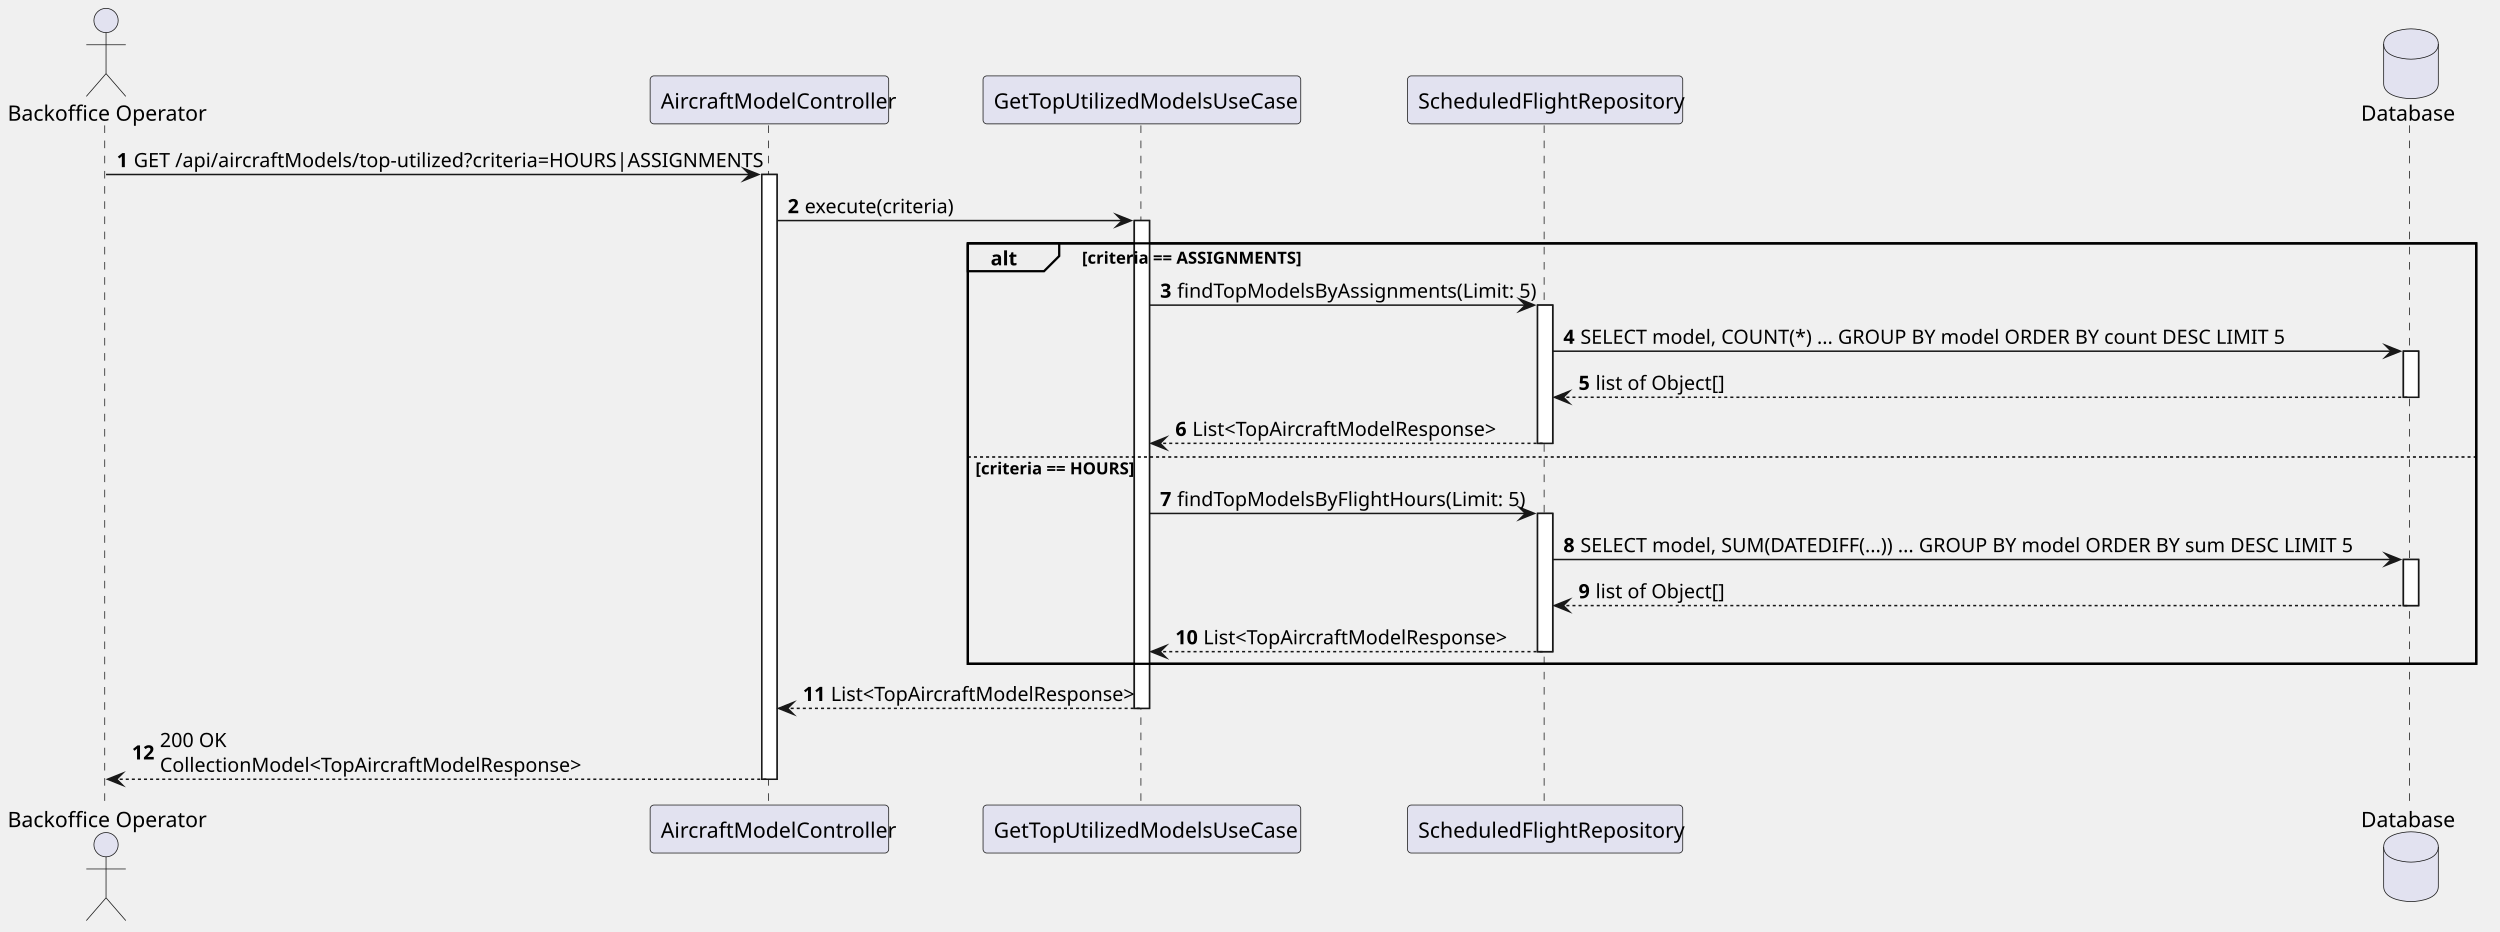
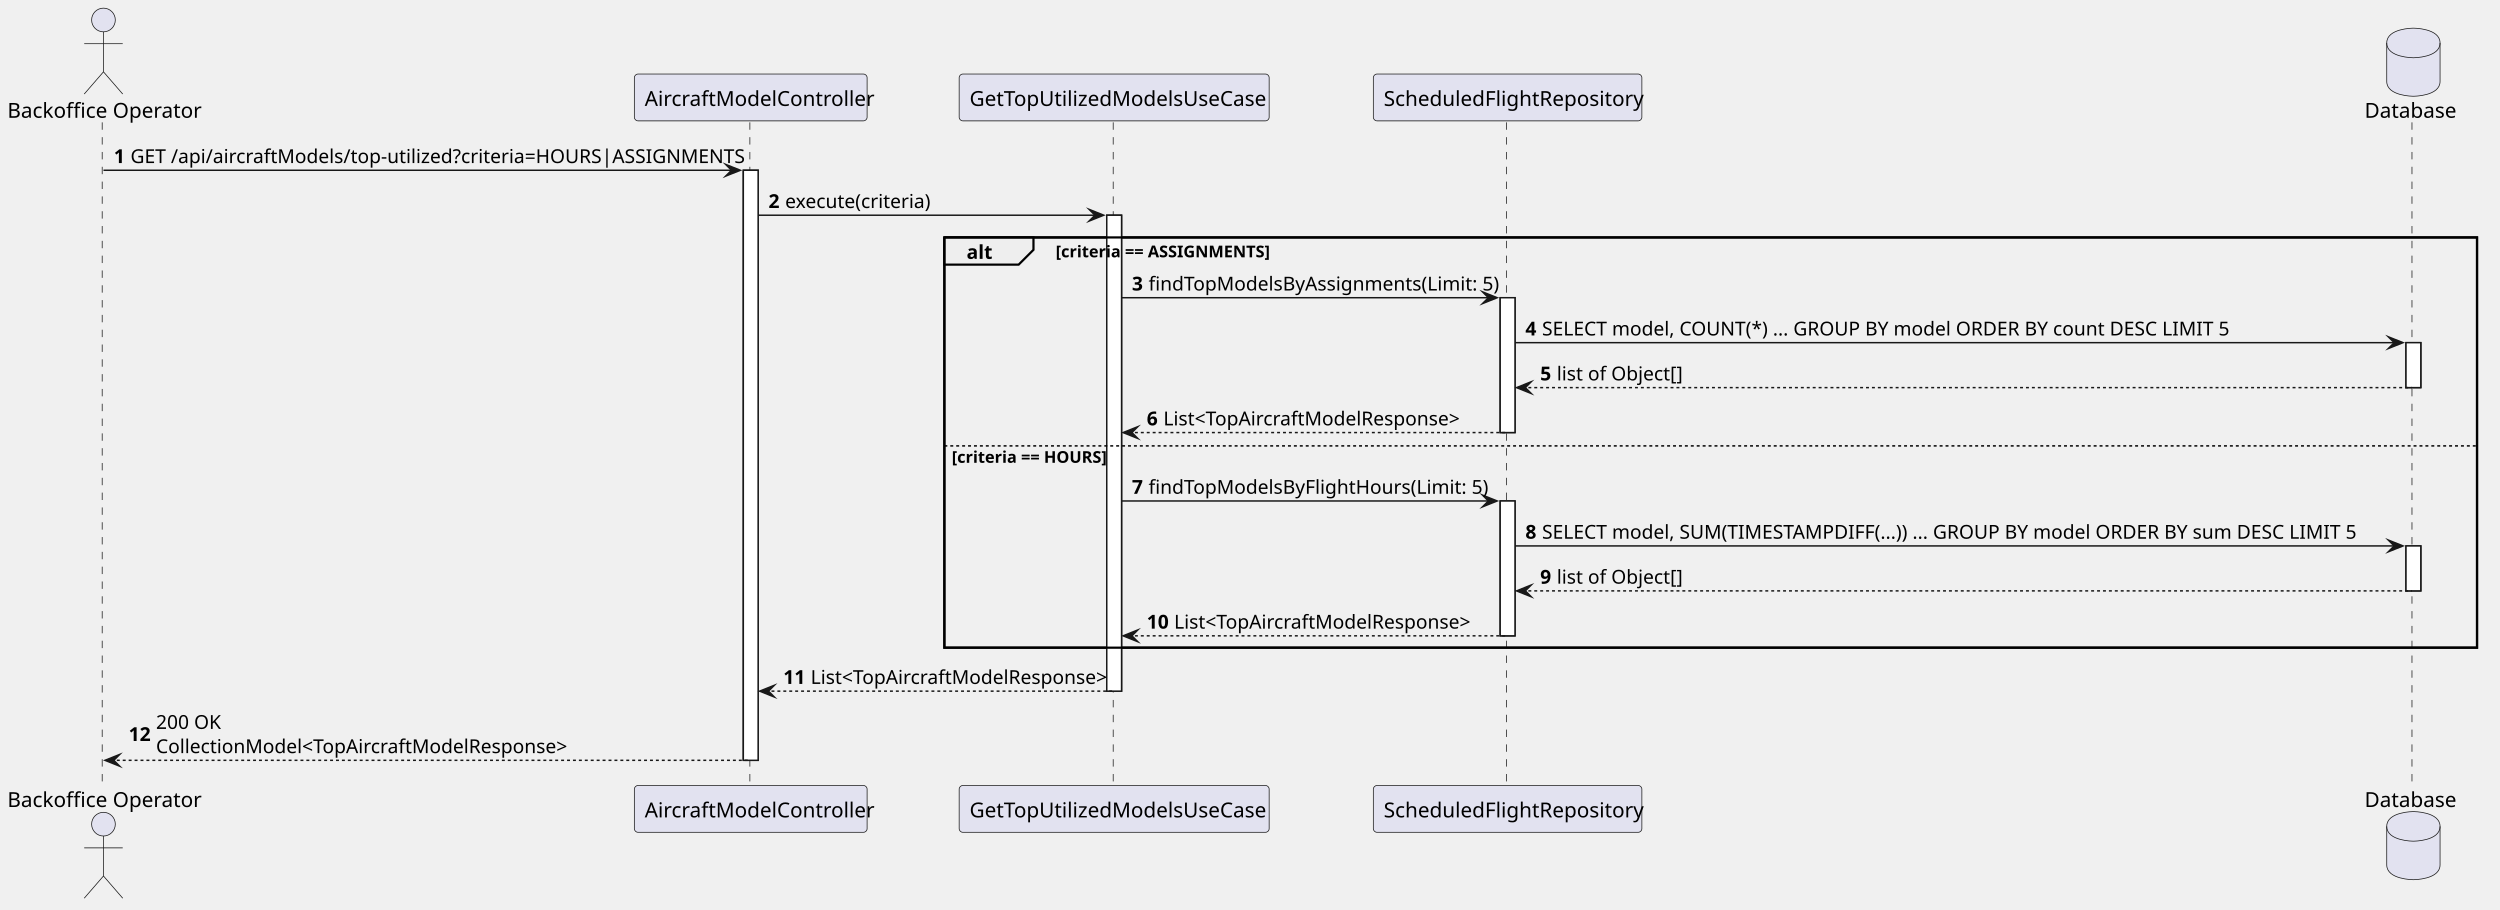
- <svg xmlns="http://www.w3.org/2000/svg" contentStyleType="text/css" data-diagram-type="SEQUENCE" height="614px" preserveAspectRatio="none" style="width:1647px;height:614px;background:#FFFFFF;" version="1.1" viewBox="0 0 1647 614" width="1647px" zoomAndPan="magnify">
+ <svg xmlns="http://www.w3.org/2000/svg" contentStyleType="text/css" data-diagram-type="SEQUENCE" height="614px" preserveAspectRatio="none" style="width:1688px;height:614px;background:#FFFFFF;" version="1.1" viewBox="0 0 1688 614" width="1688px" zoomAndPan="magnify">
  <defs />
  <g>
    <g>
      <rect fill="#FFFFFF" height="398.406" style="stroke:#181818;stroke-width:1;" width="10" x="501.892" y="114.961" />
    </g>
    <g>
      <rect fill="#FFFFFF" height="321.352" style="stroke:#181818;stroke-width:1;" width="10" x="747.283" y="145.312" />
    </g>
    <g>
      <rect fill="#FFFFFF" height="91.055" style="stroke:#181818;stroke-width:1;" width="10" x="1012.931" y="201.016" />
    </g>
    <g>
      <rect fill="#FFFFFF" height="91.055" style="stroke:#181818;stroke-width:1;" width="10" x="1012.931" y="338.258" />
    </g>
    <g>
-       <rect fill="#FFFFFF" height="30.352" style="stroke:#181818;stroke-width:1;" width="10" x="1583.361" y="231.367" />
+       <rect fill="#FFFFFF" height="30.352" style="stroke:#181818;stroke-width:1;" width="10" x="1624.526" y="231.367" />
    </g>
    <g>
-       <rect fill="#FFFFFF" height="30.352" style="stroke:#181818;stroke-width:1;" width="10" x="1583.361" y="368.609" />
+       <rect fill="#FFFFFF" height="30.352" style="stroke:#181818;stroke-width:1;" width="10" x="1624.526" y="368.609" />
    </g>
-     <rect fill="none" height="277" style="stroke:#000000;stroke-width:1.5;" width="993.695" x="637.631" y="160.312" />
+     <rect fill="none" height="277" style="stroke:#000000;stroke-width:1.5;" width="1034.86" x="637.631" y="160.312" />
    <g class="participant-lifeline" data-entity-uid="part1" data-qualified-name="BO" data-source-line="2" id="part1-lifeline">
      <g>
        <rect fill="#000000" fill-opacity="0" height="448.758" width="8" x="65.862" y="82.609" />
        <line style="stroke:#181818;stroke-width:0.5;stroke-dasharray:5,5;" x1="69" x2="69" y1="82.609" y2="531.367" />
      </g>
    </g>
    <g class="participant-lifeline" data-entity-uid="part2" data-qualified-name="Ctrl" data-source-line="3" id="part2-lifeline">
      <g>
        <rect fill="#000000" fill-opacity="0" height="448.758" width="8" x="502.892" y="82.609" />
        <line style="stroke:#181818;stroke-width:0.5;stroke-dasharray:5,5;" x1="506.313" x2="506.313" y1="82.609" y2="531.367" />
      </g>
    </g>
    <g class="participant-lifeline" data-entity-uid="part3" data-qualified-name="UC" data-source-line="4" id="part3-lifeline">
      <g>
        <rect fill="#000000" fill-opacity="0" height="448.758" width="8" x="748.283" y="82.609" />
        <line style="stroke:#181818;stroke-width:0.5;stroke-dasharray:5,5;" x1="751.631" x2="751.631" y1="82.609" y2="531.367" />
      </g>
    </g>
    <g class="participant-lifeline" data-entity-uid="part4" data-qualified-name="FlightRepo" data-source-line="5" id="part4-lifeline">
      <g>
        <rect fill="#000000" fill-opacity="0" height="448.758" width="8" x="1013.931" y="82.609" />
        <line style="stroke:#181818;stroke-width:0.5;stroke-dasharray:5,5;" x1="1017.273" x2="1017.273" y1="82.609" y2="531.367" />
      </g>
    </g>
    <g class="participant-lifeline" data-entity-uid="part5" data-qualified-name="DB" data-source-line="6" id="part5-lifeline">
      <g>
-         <rect fill="#000000" fill-opacity="0" height="448.758" width="8" x="1584.361" y="82.609" />
-         <line style="stroke:#181818;stroke-width:0.5;stroke-dasharray:5,5;" x1="1587.396" x2="1587.396" y1="82.609" y2="531.367" />
+         <rect fill="#000000" fill-opacity="0" height="448.758" width="8" x="1625.526" y="82.609" />
+         <line style="stroke:#181818;stroke-width:0.5;stroke-dasharray:5,5;" x1="1628.561" x2="1628.561" y1="82.609" y2="531.367" />
      </g>
    </g>
    <g class="participant participant-head" data-entity-uid="part1" data-qualified-name="BO" data-source-line="2" id="part1-head">
      <text fill="#000000" font-family="sans-serif" font-size="14" lengthAdjust="spacing" textLength="123.724" x="5" y="79.533">Backoffice Operator</text>
      <ellipse cx="69.862" cy="13.5" fill="#E2E2F0" rx="8" ry="8" style="stroke:#181818;stroke-width:0.5;" />
      <path d="M69.862,21.5 L69.862,48.5 M56.862,29.5 L82.862,29.5 M69.862,48.5 L56.862,63.5 M69.862,48.5 L82.862,63.5" fill="none" style="stroke:#181818;stroke-width:0.5;" />
    </g>
    <g class="participant participant-tail" data-entity-uid="part1" data-qualified-name="BO" data-source-line="2" id="part1-tail">
      <text fill="#000000" font-family="sans-serif" font-size="14" lengthAdjust="spacing" textLength="123.724" x="5" y="544.9">Backoffice Operator</text>
      <ellipse cx="69.862" cy="556.477" fill="#E2E2F0" rx="8" ry="8" style="stroke:#181818;stroke-width:0.5;" />
      <path d="M69.862,564.477 L69.862,591.477 M56.862,572.477 L82.862,572.477 M69.862,591.477 L56.862,606.477 M69.862,591.477 L82.862,606.477" fill="none" style="stroke:#181818;stroke-width:0.5;" />
    </g>
    <g class="participant participant-head" data-entity-uid="part2" data-qualified-name="Ctrl" data-source-line="3" id="part2-head">
      <rect fill="#E2E2F0" height="31.609" rx="2.5" ry="2.5" style="stroke:#181818;stroke-width:0.5;" width="157.158" x="428.313" y="50" />
      <text fill="#000000" font-family="sans-serif" font-size="14" lengthAdjust="spacing" textLength="143.158" x="435.313" y="71.533">AircraftModelController</text>
    </g>
    <g class="participant participant-tail" data-entity-uid="part2" data-qualified-name="Ctrl" data-source-line="3" id="part2-tail">
      <rect fill="#E2E2F0" height="31.609" rx="2.5" ry="2.5" style="stroke:#181818;stroke-width:0.5;" width="157.158" x="428.313" y="530.367" />
      <text fill="#000000" font-family="sans-serif" font-size="14" lengthAdjust="spacing" textLength="143.158" x="435.313" y="551.9">AircraftModelController</text>
    </g>
    <g class="participant participant-head" data-entity-uid="part3" data-qualified-name="UC" data-source-line="4" id="part3-head">
      <rect fill="#E2E2F0" height="31.609" rx="2.5" ry="2.5" style="stroke:#181818;stroke-width:0.5;" width="209.303" x="647.631" y="50" />
      <text fill="#000000" font-family="sans-serif" font-size="14" lengthAdjust="spacing" textLength="195.303" x="654.631" y="71.533">GetTopUtilizedModelsUseCase</text>
    </g>
    <g class="participant participant-tail" data-entity-uid="part3" data-qualified-name="UC" data-source-line="4" id="part3-tail">
      <rect fill="#E2E2F0" height="31.609" rx="2.5" ry="2.5" style="stroke:#181818;stroke-width:0.5;" width="209.303" x="647.631" y="530.367" />
      <text fill="#000000" font-family="sans-serif" font-size="14" lengthAdjust="spacing" textLength="195.303" x="654.631" y="551.9">GetTopUtilizedModelsUseCase</text>
    </g>
    <g class="participant participant-head" data-entity-uid="part4" data-qualified-name="FlightRepo" data-source-line="5" id="part4-head">
      <rect fill="#E2E2F0" height="31.609" rx="2.5" ry="2.5" style="stroke:#181818;stroke-width:0.5;" width="181.316" x="927.273" y="50" />
      <text fill="#000000" font-family="sans-serif" font-size="14" lengthAdjust="spacing" textLength="167.316" x="934.273" y="71.533">ScheduledFlightRepository</text>
    </g>
    <g class="participant participant-tail" data-entity-uid="part4" data-qualified-name="FlightRepo" data-source-line="5" id="part4-tail">
      <rect fill="#E2E2F0" height="31.609" rx="2.5" ry="2.5" style="stroke:#181818;stroke-width:0.5;" width="181.316" x="927.273" y="530.367" />
      <text fill="#000000" font-family="sans-serif" font-size="14" lengthAdjust="spacing" textLength="167.316" x="934.273" y="551.9">ScheduledFlightRepository</text>
    </g>
    <g class="participant participant-head" data-entity-uid="part5" data-qualified-name="DB" data-source-line="6" id="part5-head">
-       <text fill="#000000" font-family="sans-serif" font-size="14" lengthAdjust="spacing" textLength="59.931" x="1555.396" y="79.533">Database</text>
-       <path d="M1570.361,29 C1570.361,19 1588.361,19 1588.361,19 C1588.361,19 1606.361,19 1606.361,29 L1606.361,55 C1606.361,65 1588.361,65 1588.361,65 C1588.361,65 1570.361,65 1570.361,55 L1570.361,29" fill="#E2E2F0" style="stroke:#181818;stroke-width:0.5;" />
-       <path d="M1570.361,29 C1570.361,39 1588.361,39 1588.361,39 C1588.361,39 1606.361,39 1606.361,29" fill="none" style="stroke:#181818;stroke-width:0.5;" />
+       <text fill="#000000" font-family="sans-serif" font-size="14" lengthAdjust="spacing" textLength="59.931" x="1596.561" y="79.533">Database</text>
+       <path d="M1611.526,29 C1611.526,19 1629.526,19 1629.526,19 C1629.526,19 1647.526,19 1647.526,29 L1647.526,55 C1647.526,65 1629.526,65 1629.526,65 C1629.526,65 1611.526,65 1611.526,55 L1611.526,29" fill="#E2E2F0" style="stroke:#181818;stroke-width:0.5;" />
+       <path d="M1611.526,29 C1611.526,39 1629.526,39 1629.526,39 C1629.526,39 1647.526,39 1647.526,29" fill="none" style="stroke:#181818;stroke-width:0.5;" />
    </g>
    <g class="participant participant-tail" data-entity-uid="part5" data-qualified-name="DB" data-source-line="6" id="part5-tail">
-       <text fill="#000000" font-family="sans-serif" font-size="14" lengthAdjust="spacing" textLength="59.931" x="1555.396" y="544.9">Database</text>
-       <path d="M1570.361,557.977 C1570.361,547.977 1588.361,547.977 1588.361,547.977 C1588.361,547.977 1606.361,547.977 1606.361,557.977 L1606.361,583.977 C1606.361,593.977 1588.361,593.977 1588.361,593.977 C1588.361,593.977 1570.361,593.977 1570.361,583.977 L1570.361,557.977" fill="#E2E2F0" style="stroke:#181818;stroke-width:0.5;" />
-       <path d="M1570.361,557.977 C1570.361,567.977 1588.361,567.977 1588.361,567.977 C1588.361,567.977 1606.361,567.977 1606.361,557.977" fill="none" style="stroke:#181818;stroke-width:0.5;" />
+       <text fill="#000000" font-family="sans-serif" font-size="14" lengthAdjust="spacing" textLength="59.931" x="1596.561" y="544.9">Database</text>
+       <path d="M1611.526,557.977 C1611.526,547.977 1629.526,547.977 1629.526,547.977 C1629.526,547.977 1647.526,547.977 1647.526,557.977 L1647.526,583.977 C1647.526,593.977 1629.526,593.977 1629.526,593.977 C1629.526,593.977 1611.526,593.977 1611.526,583.977 L1611.526,557.977" fill="#E2E2F0" style="stroke:#181818;stroke-width:0.5;" />
+       <path d="M1611.526,557.977 C1611.526,567.977 1629.526,567.977 1629.526,567.977 C1629.526,567.977 1647.526,567.977 1647.526,557.977" fill="none" style="stroke:#181818;stroke-width:0.5;" />
    </g>
    <g>
      <rect fill="#FFFFFF" height="398.406" style="stroke:#181818;stroke-width:1;" width="10" x="501.892" y="114.961" />
    </g>
    <g>
      <rect fill="#FFFFFF" height="321.352" style="stroke:#181818;stroke-width:1;" width="10" x="747.283" y="145.312" />
    </g>
    <g>
      <rect fill="#FFFFFF" height="91.055" style="stroke:#181818;stroke-width:1;" width="10" x="1012.931" y="201.016" />
    </g>
    <g>
      <rect fill="#FFFFFF" height="91.055" style="stroke:#181818;stroke-width:1;" width="10" x="1012.931" y="338.258" />
    </g>
    <g>
-       <rect fill="#FFFFFF" height="30.352" style="stroke:#181818;stroke-width:1;" width="10" x="1583.361" y="231.367" />
+       <rect fill="#FFFFFF" height="30.352" style="stroke:#181818;stroke-width:1;" width="10" x="1624.526" y="231.367" />
    </g>
    <g>
-       <rect fill="#FFFFFF" height="30.352" style="stroke:#181818;stroke-width:1;" width="10" x="1583.361" y="368.609" />
+       <rect fill="#FFFFFF" height="30.352" style="stroke:#181818;stroke-width:1;" width="10" x="1624.526" y="368.609" />
    </g>
    <g class="message" data-entity-1="part1" data-entity-2="part2" data-source-line="8" id="msg1">
      <polygon fill="#181818" points="489.892,110.961,499.892,114.961,489.892,118.961,493.892,114.961" style="stroke:#181818;stroke-width:1;stroke-linejoin:miter;stroke-miterlimit:10;" />
      <line style="stroke:#181818;stroke-width:1;" x1="69.862" x2="495.892" y1="114.961" y2="114.961" />
      <text fill="#000000" font-family="sans-serif" font-size="13" font-weight="700" lengthAdjust="spacing" textLength="7.23" x="76.862" y="110.105">1</text>
      <text fill="#000000" font-family="sans-serif" font-size="13" lengthAdjust="spacing" textLength="401.8" x="88.092" y="110.105">GET /api/aircraftModels/top-utilized?criteria=HOURS|ASSIGNMENTS</text>
    </g>
    <g class="message" data-entity-1="part2" data-entity-2="part3" data-source-line="11" id="msg2">
      <polygon fill="#181818" points="735.283,141.312,745.283,145.312,735.283,149.312,739.283,145.312" style="stroke:#181818;stroke-width:1;stroke-linejoin:miter;stroke-miterlimit:10;" />
      <line style="stroke:#181818;stroke-width:1;" x1="511.892" x2="741.283" y1="145.312" y2="145.312" />
      <text fill="#000000" font-family="sans-serif" font-size="13" font-weight="700" lengthAdjust="spacing" textLength="7.23" x="518.892" y="140.456">2</text>
      <text fill="#000000" font-family="sans-serif" font-size="13" lengthAdjust="spacing" textLength="93.196" x="530.122" y="140.456">execute(criteria)</text>
    </g>
    <path d="M637.631,160.312 L697.802,160.312 L697.802,168.664 L687.802,178.664 L637.631,178.664 L637.631,160.312" fill="#EEEEEE" style="stroke:#000000;stroke-width:1.5;" />
-     <rect fill="none" height="277" style="stroke:#000000;stroke-width:1.5;" width="993.695" x="637.631" y="160.312" />
+     <rect fill="none" height="277" style="stroke:#000000;stroke-width:1.5;" width="1034.86" x="637.631" y="160.312" />
    <text fill="#000000" font-family="sans-serif" font-size="13" font-weight="700" lengthAdjust="spacing" textLength="15.171" x="652.631" y="174.808">alt</text>
    <text fill="#000000" font-family="sans-serif" font-size="11" font-weight="700" lengthAdjust="spacing" textLength="143.65" x="712.802" y="173.731">[criteria == ASSIGNMENTS]</text>
    <g class="message" data-entity-1="part3" data-entity-2="part4" data-source-line="15" id="msg3">
      <polygon fill="#181818" points="1000.931,197.016,1010.931,201.016,1000.931,205.016,1004.931,201.016" style="stroke:#181818;stroke-width:1;stroke-linejoin:miter;stroke-miterlimit:10;" />
      <line style="stroke:#181818;stroke-width:1;" x1="757.283" x2="1006.931" y1="201.016" y2="201.016" />
      <text fill="#000000" font-family="sans-serif" font-size="13" font-weight="700" lengthAdjust="spacing" textLength="7.23" x="764.283" y="196.159">3</text>
      <text fill="#000000" font-family="sans-serif" font-size="13" lengthAdjust="spacing" textLength="225.418" x="775.513" y="196.159">findTopModelsByAssignments(Limit: 5)</text>
    </g>
    <g class="message" data-entity-1="part4" data-entity-2="part5" data-source-line="17" id="msg4">
-       <polygon fill="#181818" points="1571.361,227.367,1581.361,231.367,1571.361,235.367,1575.361,231.367" style="stroke:#181818;stroke-width:1;stroke-linejoin:miter;stroke-miterlimit:10;" />
-       <line style="stroke:#181818;stroke-width:1;" x1="1022.931" x2="1577.361" y1="231.367" y2="231.367" />
+       <polygon fill="#181818" points="1612.526,227.367,1622.526,231.367,1612.526,235.367,1616.526,231.367" style="stroke:#181818;stroke-width:1;stroke-linejoin:miter;stroke-miterlimit:10;" />
+       <line style="stroke:#181818;stroke-width:1;" x1="1022.931" x2="1618.526" y1="231.367" y2="231.367" />
      <text fill="#000000" font-family="sans-serif" font-size="13" font-weight="700" lengthAdjust="spacing" textLength="7.23" x="1029.931" y="226.511">4</text>
      <text fill="#000000" font-family="sans-serif" font-size="13" lengthAdjust="spacing" textLength="476.785" x="1041.161" y="226.511">SELECT model, COUNT(*) ... GROUP BY model ORDER BY count DESC LIMIT 5</text>
    </g>
    <g class="message" data-entity-1="part5" data-entity-2="part4" data-source-line="19" id="msg5">
      <polygon fill="#181818" points="1033.931,257.719,1023.931,261.719,1033.931,265.719,1029.931,261.719" style="stroke:#181818;stroke-width:1;stroke-linejoin:miter;stroke-miterlimit:10;" />
-       <line style="stroke:#181818;stroke-width:1;stroke-dasharray:2,2;" x1="1027.931" x2="1587.361" y1="261.719" y2="261.719" />
+       <line style="stroke:#181818;stroke-width:1;stroke-dasharray:2,2;" x1="1027.931" x2="1628.526" y1="261.719" y2="261.719" />
      <text fill="#000000" font-family="sans-serif" font-size="13" font-weight="700" lengthAdjust="spacing" textLength="7.23" x="1039.931" y="256.862">5</text>
      <text fill="#000000" font-family="sans-serif" font-size="13" lengthAdjust="spacing" textLength="78.749" x="1051.161" y="256.862">list of Object[]</text>
    </g>
    <g class="message" data-entity-1="part4" data-entity-2="part3" data-source-line="21" id="msg6">
      <polygon fill="#181818" points="768.283,288.07,758.283,292.07,768.283,296.07,764.283,292.07" style="stroke:#181818;stroke-width:1;stroke-linejoin:miter;stroke-miterlimit:10;" />
      <line style="stroke:#181818;stroke-width:1;stroke-dasharray:2,2;" x1="762.283" x2="1016.931" y1="292.07" y2="292.07" />
      <text fill="#000000" font-family="sans-serif" font-size="13" font-weight="700" lengthAdjust="spacing" textLength="7.23" x="774.283" y="287.214">6</text>
      <text fill="#000000" font-family="sans-serif" font-size="13" lengthAdjust="spacing" textLength="192.931" x="785.513" y="287.214">List&lt;TopAircraftModelResponse&gt;</text>
    </g>
-     <line style="stroke:#000000;stroke-width:1;stroke-dasharray:2,2;" x1="637.631" x2="1631.327" y1="301.07" y2="301.07" />
+     <line style="stroke:#000000;stroke-width:1;stroke-dasharray:2,2;" x1="637.631" x2="1672.491" y1="301.07" y2="301.07" />
    <text fill="#000000" font-family="sans-serif" font-size="11" font-weight="700" lengthAdjust="spacing" textLength="102.701" x="642.631" y="312.489">[criteria == HOURS]</text>
    <g class="message" data-entity-1="part3" data-entity-2="part4" data-source-line="24" id="msg7">
      <polygon fill="#181818" points="1000.931,334.258,1010.931,338.258,1000.931,342.258,1004.931,338.258" style="stroke:#181818;stroke-width:1;stroke-linejoin:miter;stroke-miterlimit:10;" />
      <line style="stroke:#181818;stroke-width:1;" x1="757.283" x2="1006.931" y1="338.258" y2="338.258" />
      <text fill="#000000" font-family="sans-serif" font-size="13" font-weight="700" lengthAdjust="spacing" textLength="7.23" x="764.283" y="333.401">7</text>
      <text fill="#000000" font-family="sans-serif" font-size="13" lengthAdjust="spacing" textLength="217.464" x="775.513" y="333.401">findTopModelsByFlightHours(Limit: 5)</text>
    </g>
    <g class="message" data-entity-1="part4" data-entity-2="part5" data-source-line="26" id="msg8">
-       <polygon fill="#181818" points="1571.361,364.609,1581.361,368.609,1571.361,372.609,1575.361,368.609" style="stroke:#181818;stroke-width:1;stroke-linejoin:miter;stroke-miterlimit:10;" />
-       <line style="stroke:#181818;stroke-width:1;" x1="1022.931" x2="1577.361" y1="368.609" y2="368.609" />
+       <polygon fill="#181818" points="1612.526,364.609,1622.526,368.609,1612.526,372.609,1616.526,368.609" style="stroke:#181818;stroke-width:1;stroke-linejoin:miter;stroke-miterlimit:10;" />
+       <line style="stroke:#181818;stroke-width:1;" x1="1022.931" x2="1618.526" y1="368.609" y2="368.609" />
      <text fill="#000000" font-family="sans-serif" font-size="13" font-weight="700" lengthAdjust="spacing" textLength="7.23" x="1029.931" y="363.753">8</text>
-       <text fill="#000000" font-family="sans-serif" font-size="13" lengthAdjust="spacing" textLength="530.201" x="1041.161" y="363.753">SELECT model, SUM(DATEDIFF(...)) ... GROUP BY model ORDER BY sum DESC LIMIT 5</text>
+       <text fill="#000000" font-family="sans-serif" font-size="13" lengthAdjust="spacing" textLength="571.365" x="1041.161" y="363.753">SELECT model, SUM(TIMESTAMPDIFF(...)) ... GROUP BY model ORDER BY sum DESC LIMIT 5</text>
    </g>
    <g class="message" data-entity-1="part5" data-entity-2="part4" data-source-line="28" id="msg9">
      <polygon fill="#181818" points="1033.931,394.961,1023.931,398.961,1033.931,402.961,1029.931,398.961" style="stroke:#181818;stroke-width:1;stroke-linejoin:miter;stroke-miterlimit:10;" />
-       <line style="stroke:#181818;stroke-width:1;stroke-dasharray:2,2;" x1="1027.931" x2="1587.361" y1="398.961" y2="398.961" />
+       <line style="stroke:#181818;stroke-width:1;stroke-dasharray:2,2;" x1="1027.931" x2="1628.526" y1="398.961" y2="398.961" />
      <text fill="#000000" font-family="sans-serif" font-size="13" font-weight="700" lengthAdjust="spacing" textLength="7.23" x="1039.931" y="394.104">9</text>
      <text fill="#000000" font-family="sans-serif" font-size="13" lengthAdjust="spacing" textLength="78.749" x="1051.161" y="394.104">list of Object[]</text>
    </g>
    <g class="message" data-entity-1="part4" data-entity-2="part3" data-source-line="30" id="msg10">
      <polygon fill="#181818" points="768.283,425.312,758.283,429.312,768.283,433.312,764.283,429.312" style="stroke:#181818;stroke-width:1;stroke-linejoin:miter;stroke-miterlimit:10;" />
      <line style="stroke:#181818;stroke-width:1;stroke-dasharray:2,2;" x1="762.283" x2="1016.931" y1="429.312" y2="429.312" />
      <text fill="#000000" font-family="sans-serif" font-size="13" font-weight="700" lengthAdjust="spacing" textLength="14.46" x="774.283" y="424.456">10</text>
      <text fill="#000000" font-family="sans-serif" font-size="13" lengthAdjust="spacing" textLength="192.931" x="792.743" y="424.456">List&lt;TopAircraftModelResponse&gt;</text>
    </g>
    <g class="message" data-entity-1="part3" data-entity-2="part2" data-source-line="34" id="msg11">
      <polygon fill="#181818" points="522.892,462.664,512.892,466.664,522.892,470.664,518.892,466.664" style="stroke:#181818;stroke-width:1;stroke-linejoin:miter;stroke-miterlimit:10;" />
      <line style="stroke:#181818;stroke-width:1;stroke-dasharray:2,2;" x1="516.892" x2="751.283" y1="466.664" y2="466.664" />
      <text fill="#000000" font-family="sans-serif" font-size="13" font-weight="700" lengthAdjust="spacing" textLength="14.46" x="528.892" y="461.808">11</text>
      <text fill="#000000" font-family="sans-serif" font-size="13" lengthAdjust="spacing" textLength="192.931" x="547.352" y="461.808">List&lt;TopAircraftModelResponse&gt;</text>
    </g>
    <g class="message" data-entity-1="part2" data-entity-2="part1" data-source-line="36" id="msg12">
      <polygon fill="#181818" points="80.862,509.367,70.862,513.367,80.862,517.367,76.862,513.367" style="stroke:#181818;stroke-width:1;stroke-linejoin:miter;stroke-miterlimit:10;" />
      <line style="stroke:#181818;stroke-width:1;stroke-dasharray:2,2;" x1="74.862" x2="505.892" y1="513.367" y2="513.367" />
      <text fill="#000000" font-family="sans-serif" font-size="13" font-weight="700" lengthAdjust="spacing" textLength="14.46" x="86.862" y="500.335">12</text>
      <text fill="#000000" font-family="sans-serif" font-size="13" lengthAdjust="spacing" textLength="44.084" x="105.322" y="492.159">200 OK</text>
      <text fill="#000000" font-family="sans-serif" font-size="13" lengthAdjust="spacing" textLength="265.192" x="105.322" y="508.511">CollectionModel&lt;TopAircraftModelResponse&gt;</text>
    </g>
  </g>
</svg>
